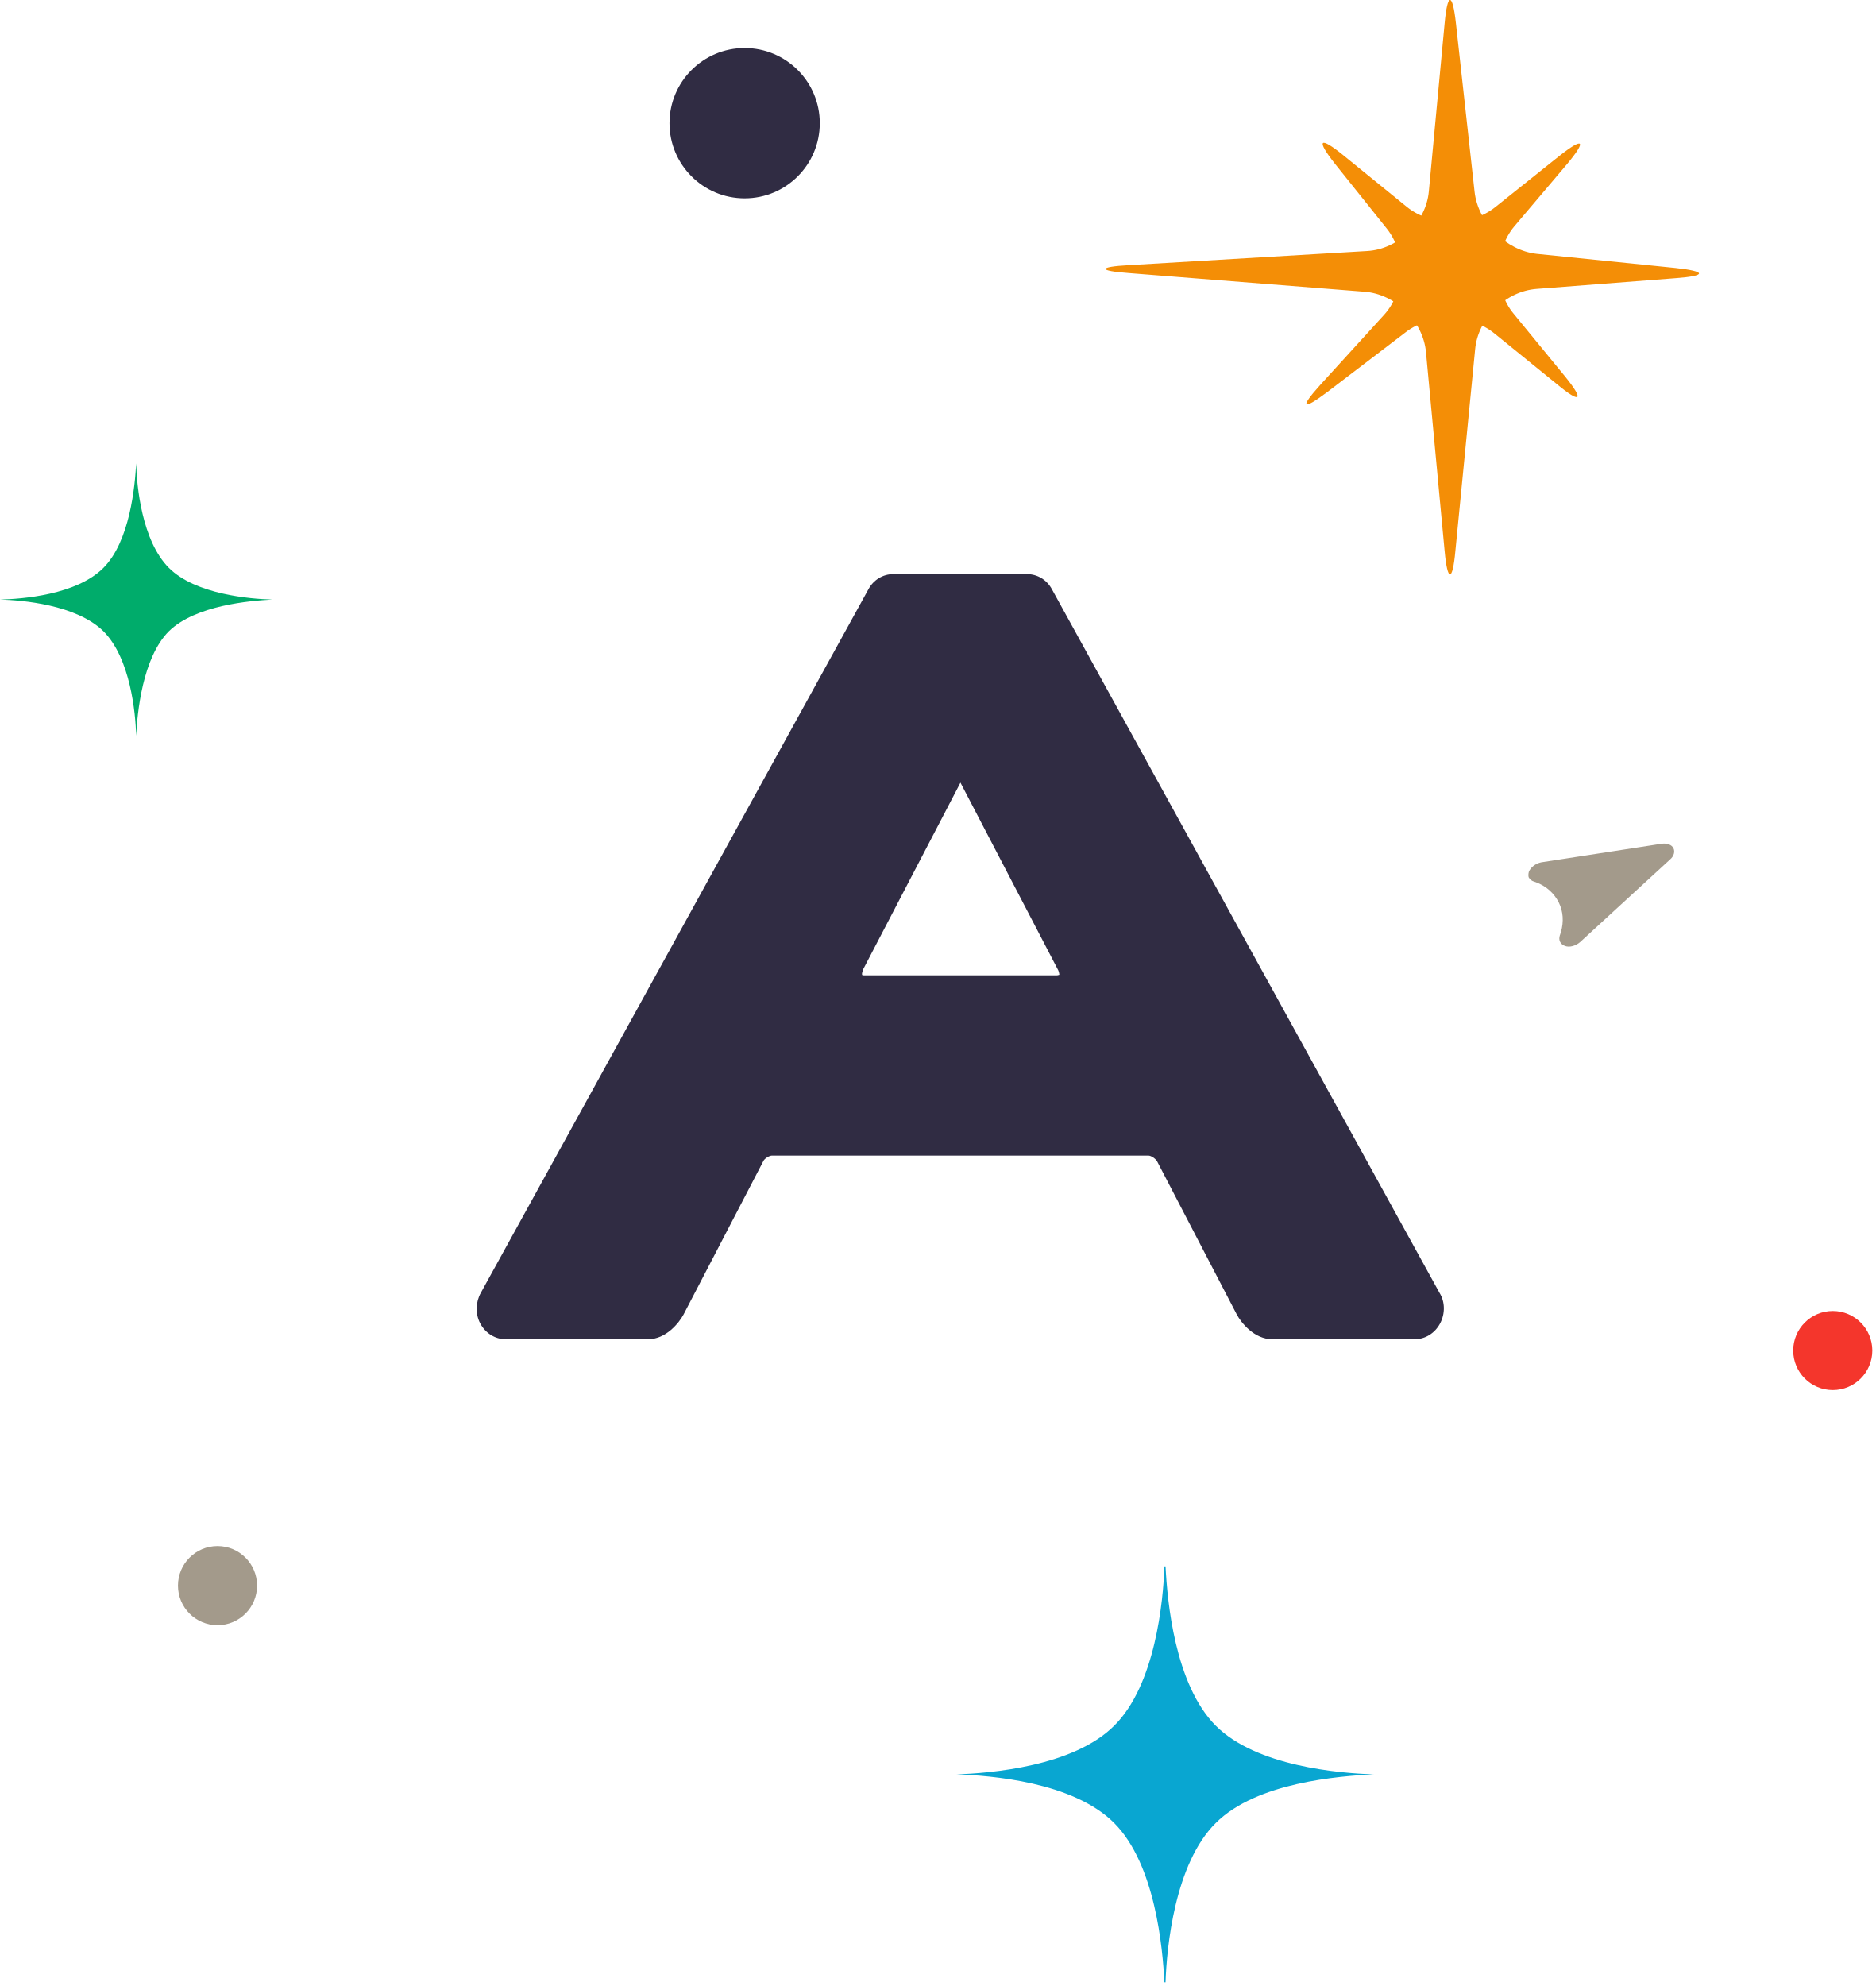
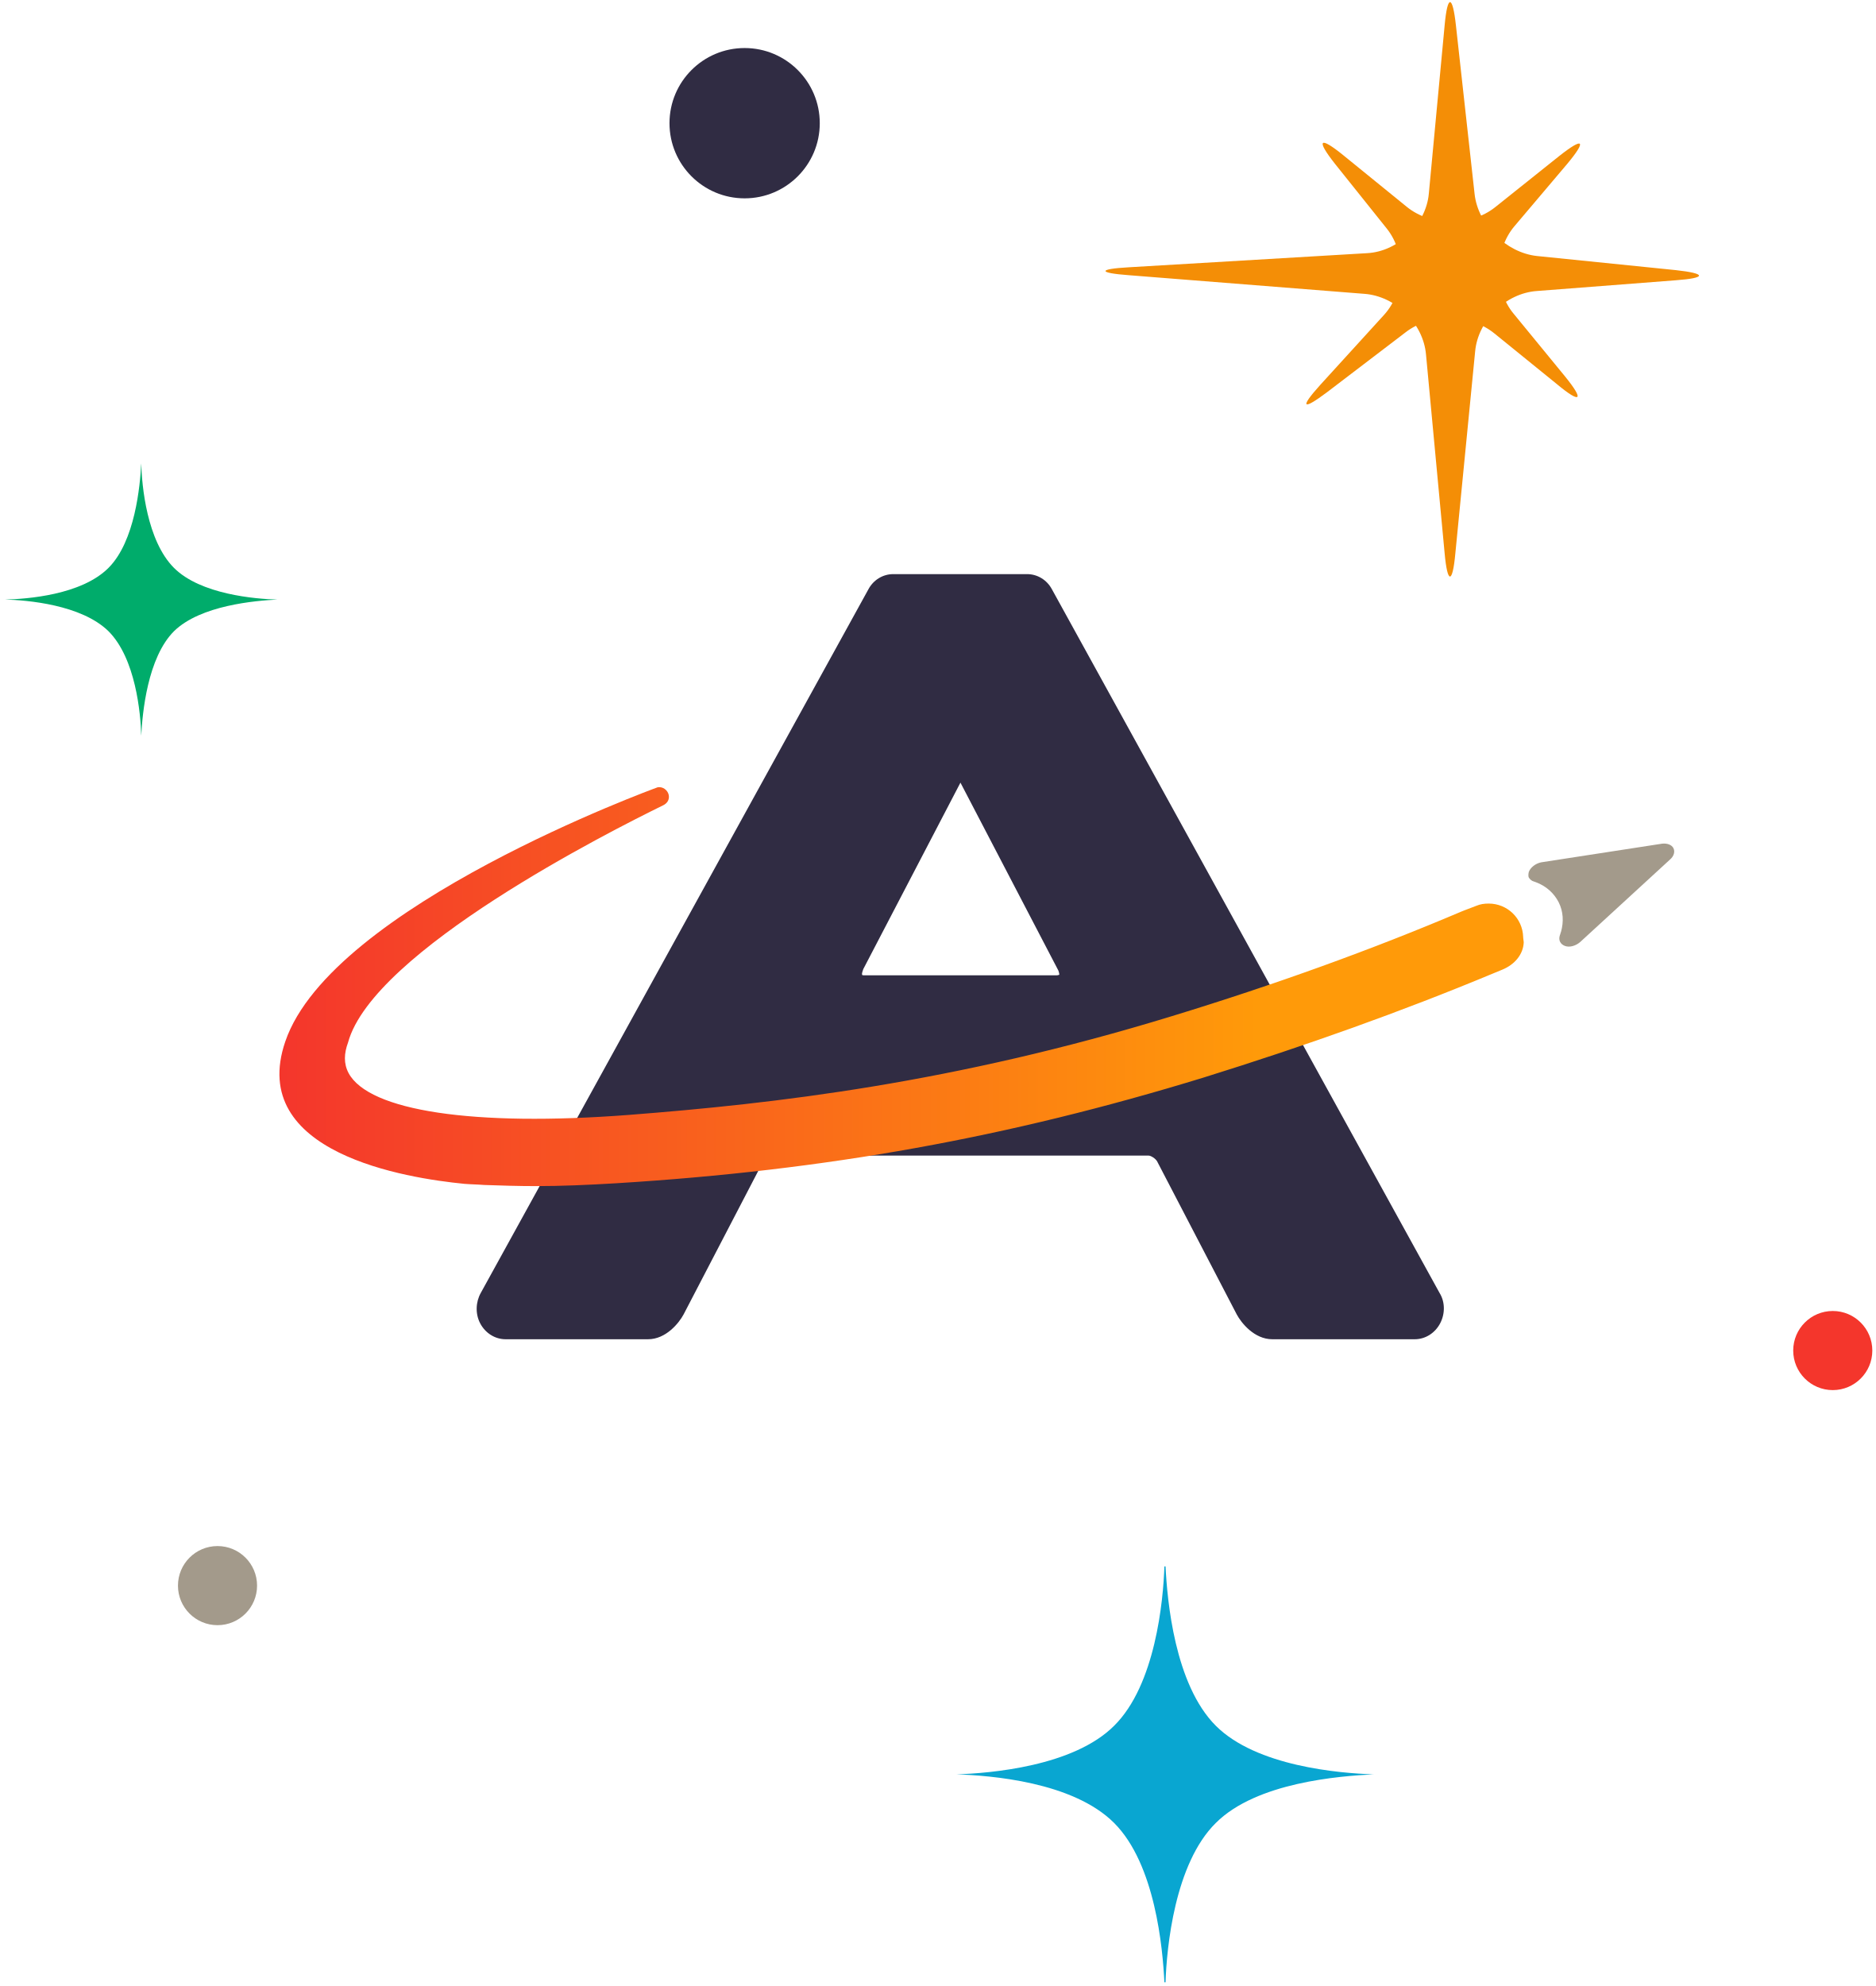
<svg xmlns="http://www.w3.org/2000/svg" width="256px" height="271px" viewBox="0 0 256 271" version="1.1" preserveAspectRatio="xMidYMid">
+   <defs>
+     <linearGradient x1="0.012%" y1="50.028%" x2="100%" y2="50.028%" id="linearGradient-1">
+       <stop stop-color="#F4362C" offset="0%" />
+       <stop stop-color="#FF9A09" offset="78.7%" />
+     </linearGradient>
+   </defs>
  <g>
    <path d="M192,28.222 C195.316,30.92 200.713,30.92 204.029,28.299 L212.819,21.282 C216.135,18.66 216.598,19.123 213.899,22.361 L206.651,30.92 C203.952,34.159 203.875,39.557 206.573,42.795 L213.59,51.354 C216.289,54.67 215.749,55.133 212.511,52.434 L203.952,45.494 C200.636,42.795 195.239,42.718 191.846,45.34 L181.128,53.513 C177.735,56.058 177.349,55.672 180.202,52.511 L188.916,42.949 C191.769,39.788 191.923,34.545 189.301,31.229 L182.207,22.361 C179.586,19.046 180.048,18.506 183.364,21.205 L192,28.222 Z" fill="#F48E06" />
-     <path d="M186.602,34.255 C190.843,34.024 194.622,30.323 195.007,26.159 L197.166,3.181 C197.552,-1.06 198.246,-1.06 198.708,3.181 L201.253,26.159 C201.716,30.4 205.571,34.178 209.735,34.641 L228.704,36.569 C232.945,37.031 232.945,37.648 228.704,37.957 L209.735,39.422 C205.494,39.73 201.716,43.431 201.33,47.672 L198.631,75.2 C198.246,79.441 197.552,79.441 197.166,75.2 L194.622,48.058 C194.236,43.817 190.458,40.116 186.217,39.807 L154.063,37.263 C149.822,36.954 149.822,36.414 154.063,36.183 L186.602,34.255 Z" fill="#F48E06" />
+     <path d="M186.602,34.545 C190.843,34.313 194.622,30.612 195.007,26.448 L197.166,3.47 C197.552,-0.771 198.246,-0.771 198.708,3.47 L201.253,26.448 C201.716,30.689 205.571,34.467 209.735,34.93 L228.704,36.858 C232.945,37.32 232.945,37.937 228.704,38.246 L209.735,39.711 C205.494,40.019 201.716,43.72 201.33,47.961 L198.631,75.489 C198.246,79.73 197.552,79.73 197.166,75.489 L194.622,48.347 C194.236,44.106 190.458,40.405 186.217,40.096 L154.063,37.552 C149.822,37.243 149.822,36.704 154.063,36.472 L186.602,34.545 Z" fill="#F48E06" />
    <circle fill="#302C43" cx="101.629" cy="16.81" r="10.255" />
-     <path d="M37.166,81.812 C34.159,81.735 26.68,81.118 23.055,77.494 C19.354,73.793 18.66,66.313 18.583,63.229 C18.429,66.313 17.735,73.87 14.111,77.494 C10.41,81.195 3.007,81.735 0,81.812 C3.007,81.889 10.41,82.506 14.111,86.13 C17.812,89.831 18.506,97.311 18.583,100.395 C18.737,97.311 19.431,89.754 23.055,86.13 C26.68,82.583 34.159,81.966 37.166,81.812 C37.166,81.889 37.166,81.889 37.166,81.812" fill="#00AC6B" />
+     <path d="M37.86,81.812 C34.853,81.735 27.373,81.118 23.749,77.494 C20.048,73.793 19.354,66.313 19.277,63.229 C19.123,66.313 18.429,73.87 14.805,77.494 C11.104,81.195 3.701,81.735 0.694,81.812 C3.701,81.889 11.104,82.506 14.805,86.13 C18.506,89.831 19.2,97.311 19.277,100.395 C19.431,97.311 20.125,89.754 23.749,86.13 C27.373,82.583 34.853,81.966 37.86,81.812 C37.86,81.889 37.86,81.889 37.86,81.812" fill="#00AC6B" />
    <path d="M187.451,242.12 C182.824,241.966 171.489,241.041 165.937,235.489 C160.308,229.86 159.306,218.371 159.075,213.745 L158.92,213.745 C158.766,218.448 157.687,229.937 152.058,235.489 C146.506,241.041 135.171,241.966 130.545,242.12 C135.171,242.275 146.429,243.123 152.058,248.752 C157.687,254.381 158.689,265.87 158.92,270.496 L159.075,270.496 C159.229,265.793 160.308,254.304 165.937,248.752 C171.489,243.2 182.824,242.352 187.451,242.12 C187.373,242.198 187.451,242.198 187.451,242.12" fill="#09A6D1" />
    <circle fill="#F4362C" cx="250.14" cy="184.289" r="5.398" />
    <circle fill="#A39A8B" cx="29.687" cy="216.366" r="5.398" />
-     <path d="M65.542,180.588 C66.236,181.899 67.547,182.747 69.012,182.747 L88.443,182.747 C90.911,182.747 92.684,180.511 93.301,179.354 L104.173,158.458 C104.328,158.072 105.022,157.687 105.33,157.687 L156.761,157.687 C157.07,157.687 157.687,158.072 157.918,158.458 L168.79,179.354 C169.407,180.511 171.181,182.747 173.648,182.747 L193.08,182.747 C194.545,182.747 195.855,181.899 196.549,180.588 C197.243,179.277 197.243,177.658 196.472,176.424 L143.576,80.424 C142.882,79.113 141.571,78.342 140.183,78.342 L121.908,78.342 C120.52,78.342 119.21,79.113 118.516,80.424 L65.619,176.424 C64.925,177.658 64.848,179.277 65.542,180.588 Z M117.822,132.241 L131.084,106.795 L144.347,132.241 C144.501,132.472 144.578,132.858 144.578,133.012 C144.501,133.012 144.424,133.089 144.193,133.089 L118.053,133.089 C117.822,133.089 117.667,133.089 117.667,133.012 C117.59,132.858 117.745,132.472 117.822,132.241 L117.822,132.241 Z" fill="#302C43" />
-     <path d="M208.655,118.978 C208.887,118.361 209.581,117.822 210.352,117.667 L226.853,115.123 C227.547,115.046 228.164,115.277 228.395,115.74 C228.627,116.202 228.472,116.819 227.933,117.282 L215.672,128.54 C215.055,129.08 214.207,129.311 213.59,129.08 C212.973,128.848 212.665,128.308 212.896,127.614 C212.973,127.46 212.973,127.306 213.051,127.152 C213.436,125.764 213.359,124.376 212.742,123.142 C212.125,121.908 211.046,120.906 209.581,120.366 C209.504,120.366 209.427,120.289 209.349,120.289 C209.041,120.212 208.81,119.981 208.655,119.749 C208.578,119.595 208.578,119.287 208.655,118.978 L208.655,118.978 Z" fill="#A39A8B" />
+     <path d="M65.542,180.588 C66.236,181.899 67.547,182.747 69.012,182.747 L88.443,182.747 C90.911,182.747 92.684,180.511 93.301,179.354 L104.173,158.458 C104.328,158.072 105.022,157.687 105.33,157.687 L156.761,157.687 C157.07,157.687 157.687,158.072 157.918,158.458 L168.79,179.354 C169.407,180.511 171.181,182.747 173.648,182.747 L193.08,182.747 C194.545,182.747 195.855,181.899 196.549,180.588 C197.243,179.277 197.243,177.658 196.472,176.424 L143.576,80.424 C142.882,79.113 141.571,78.342 140.183,78.342 L121.908,78.342 C120.52,78.342 119.21,79.113 118.516,80.424 L65.619,176.424 C64.925,177.658 64.848,179.277 65.542,180.588 Z M117.822,132.241 L131.084,106.795 L144.347,132.241 C144.501,132.472 144.578,132.858 144.578,133.012 C144.501,133.012 144.424,133.089 144.193,133.089 L118.053,133.089 C117.822,133.089 117.667,133.089 117.667,133.012 C117.59,132.858 117.745,132.472 117.822,132.241 Z" fill="#302C43" />
+     <path d="M208.655,118.978 C208.887,118.361 209.581,117.822 210.352,117.667 L226.853,115.123 C227.547,115.046 228.164,115.277 228.395,115.74 C228.627,116.202 228.472,116.819 227.933,117.282 L215.672,128.54 C215.055,129.08 214.207,129.311 213.59,129.08 C212.973,128.848 212.665,128.308 212.896,127.614 C212.973,127.46 212.973,127.306 213.051,127.152 C213.436,125.764 213.359,124.376 212.742,123.142 C212.125,121.908 211.046,120.906 209.581,120.366 C209.504,120.366 209.427,120.289 209.349,120.289 C209.041,120.212 208.81,119.981 208.655,119.749 C208.578,119.595 208.578,119.287 208.655,118.978 Z" fill="#A39A8B" />
    <path d="M38.94,142.111 C45.263,123.605 89.6,107.489 89.6,107.489 C89.754,107.412 89.908,107.412 89.986,107.412 C90.68,107.412 91.296,108.029 91.296,108.723 C91.296,109.263 90.988,109.648 90.525,109.88 C83.277,113.427 50.892,129.773 47.499,142.265 C46.959,143.73 46.882,145.118 47.576,146.429 C50.352,151.595 64.617,153.754 85.822,152.135 C105.716,150.593 130.082,147.817 160,138.641 C173.88,134.4 187.142,129.619 199.48,124.376 L199.865,124.222 L201.484,123.605 C202.024,123.373 202.564,123.296 203.181,123.296 C205.725,123.296 207.807,125.301 207.884,127.846 C207.884,128.077 207.961,128.386 207.961,128.617 C207.884,130.236 206.728,131.624 205.031,132.318 L203.72,132.858 C191.306,138.024 178.352,142.651 164.241,147.046 C137.561,155.219 112.887,159.692 84.048,161.465 C80.193,161.696 76.569,161.851 73.176,161.851 C70.708,161.851 68.318,161.773 66.082,161.696 C65.157,161.619 64.308,161.619 63.383,161.542 C55.518,160.771 33.696,157.378 38.94,142.111 Z" fill="url(#linearGradient-1)" />
  </g>
</svg>
